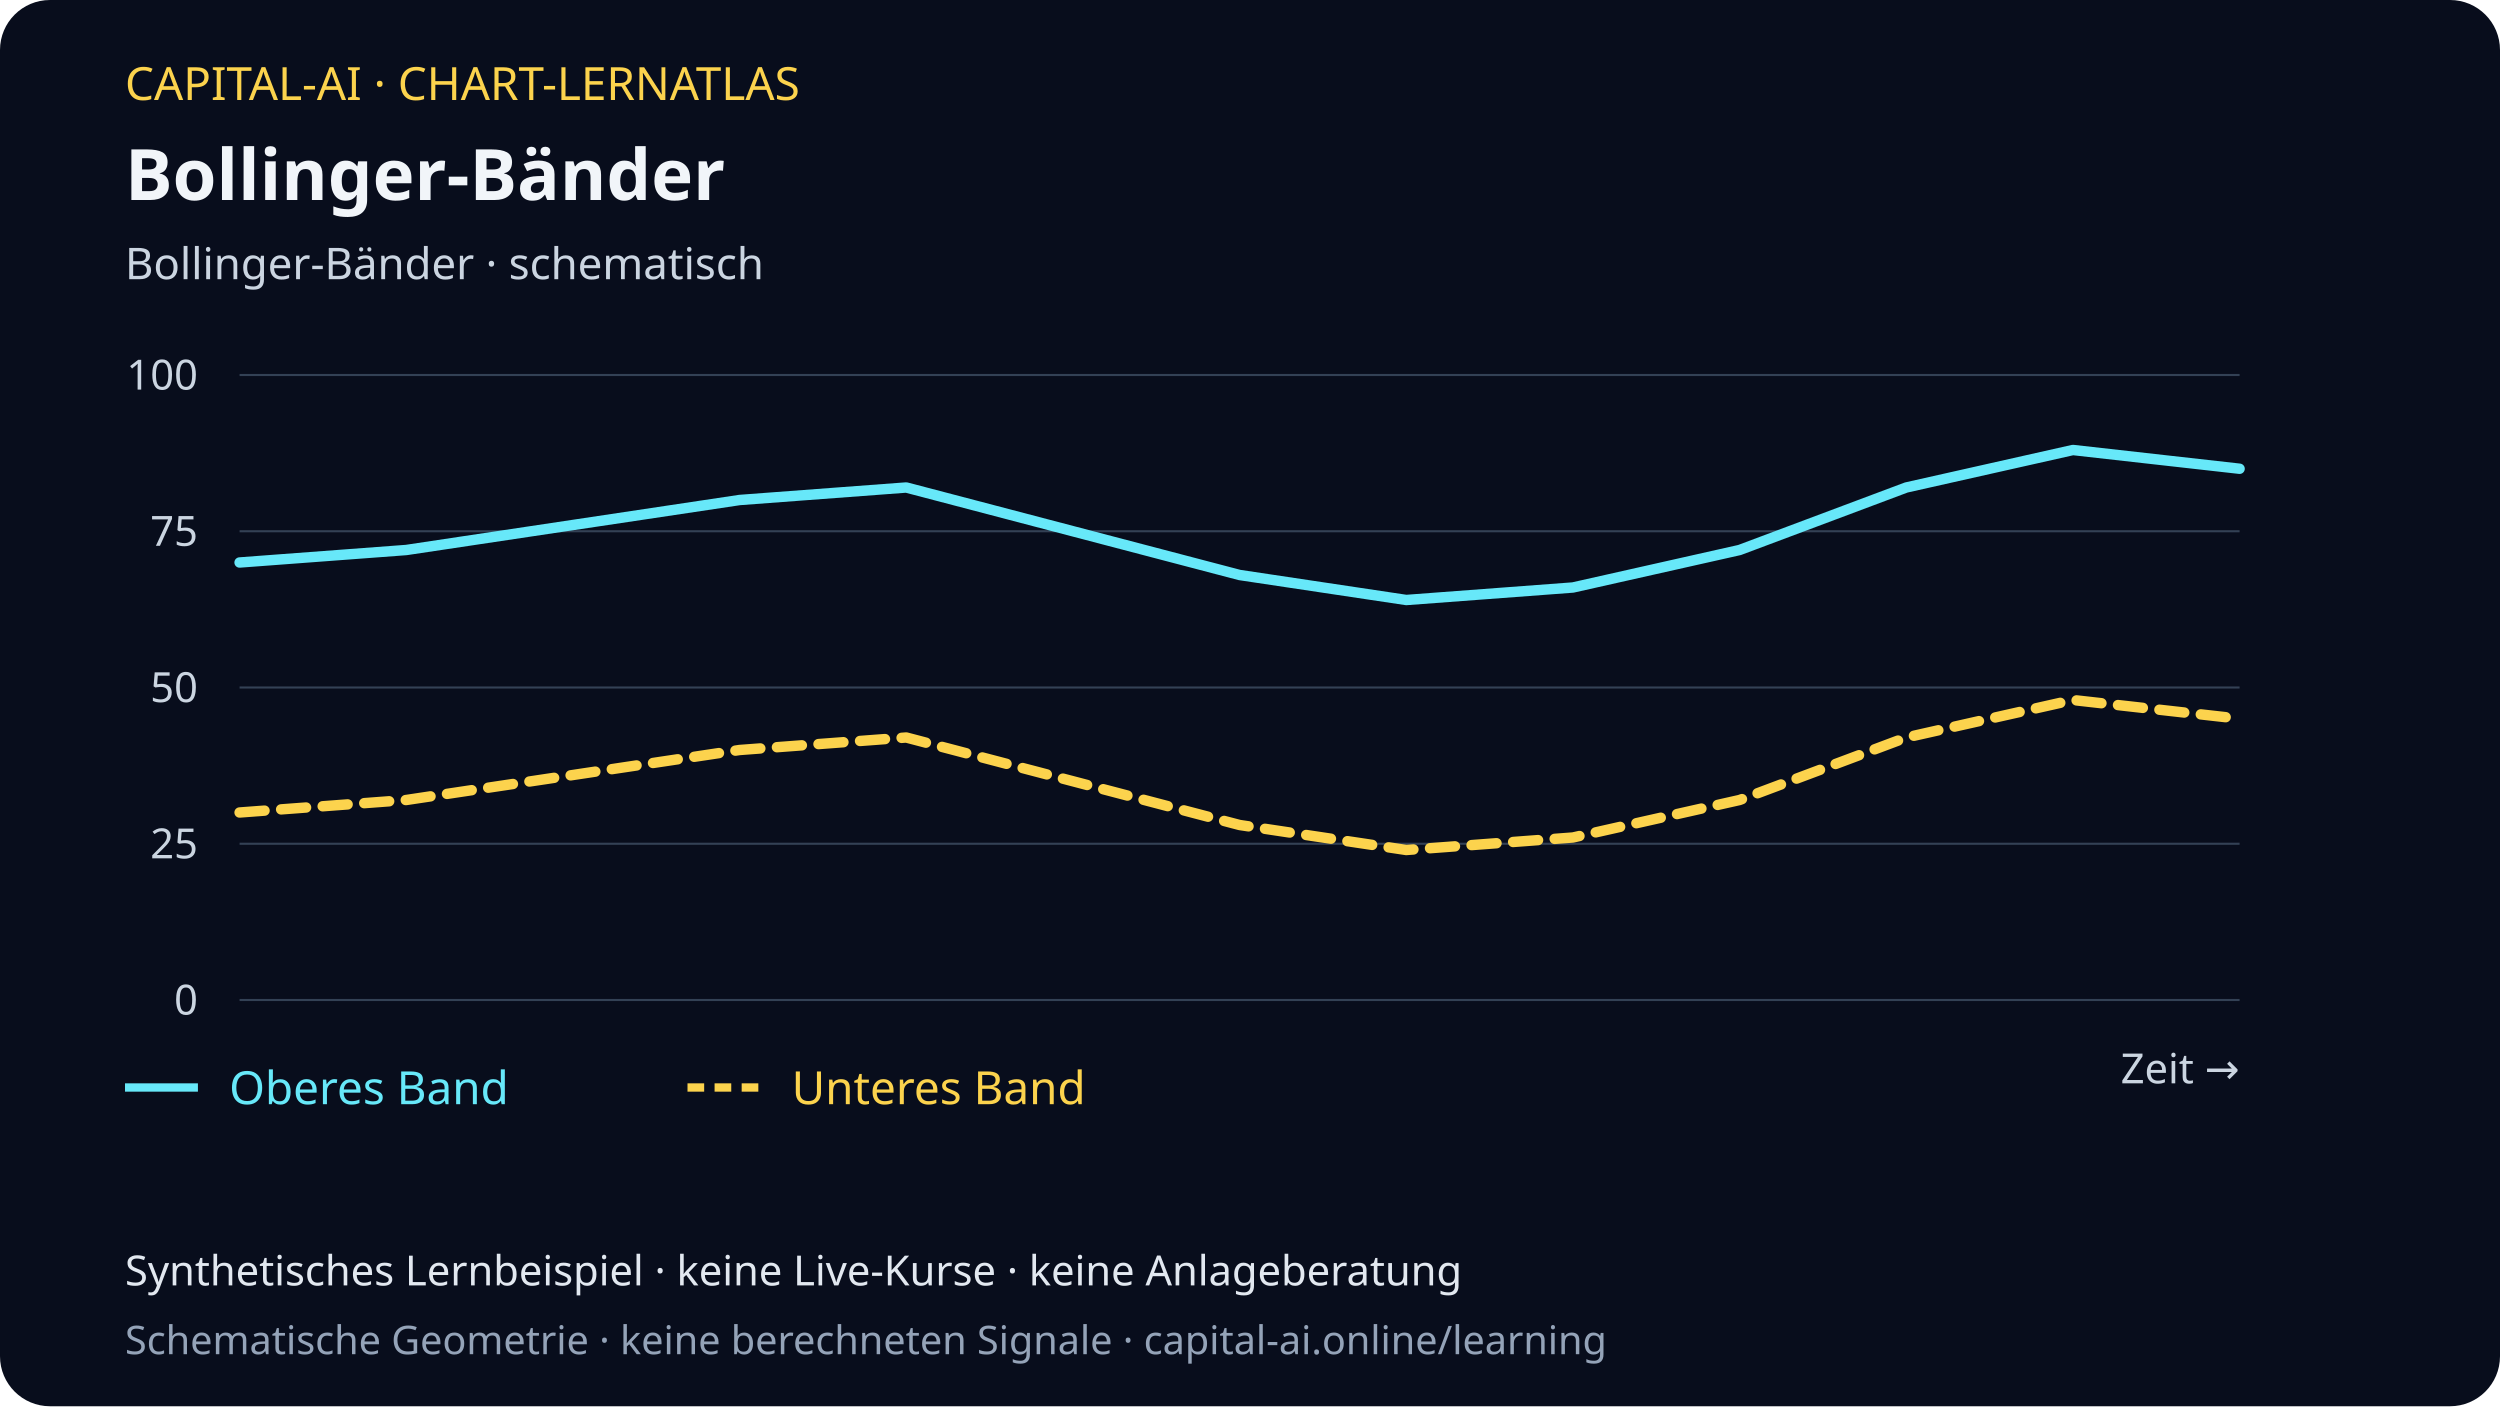
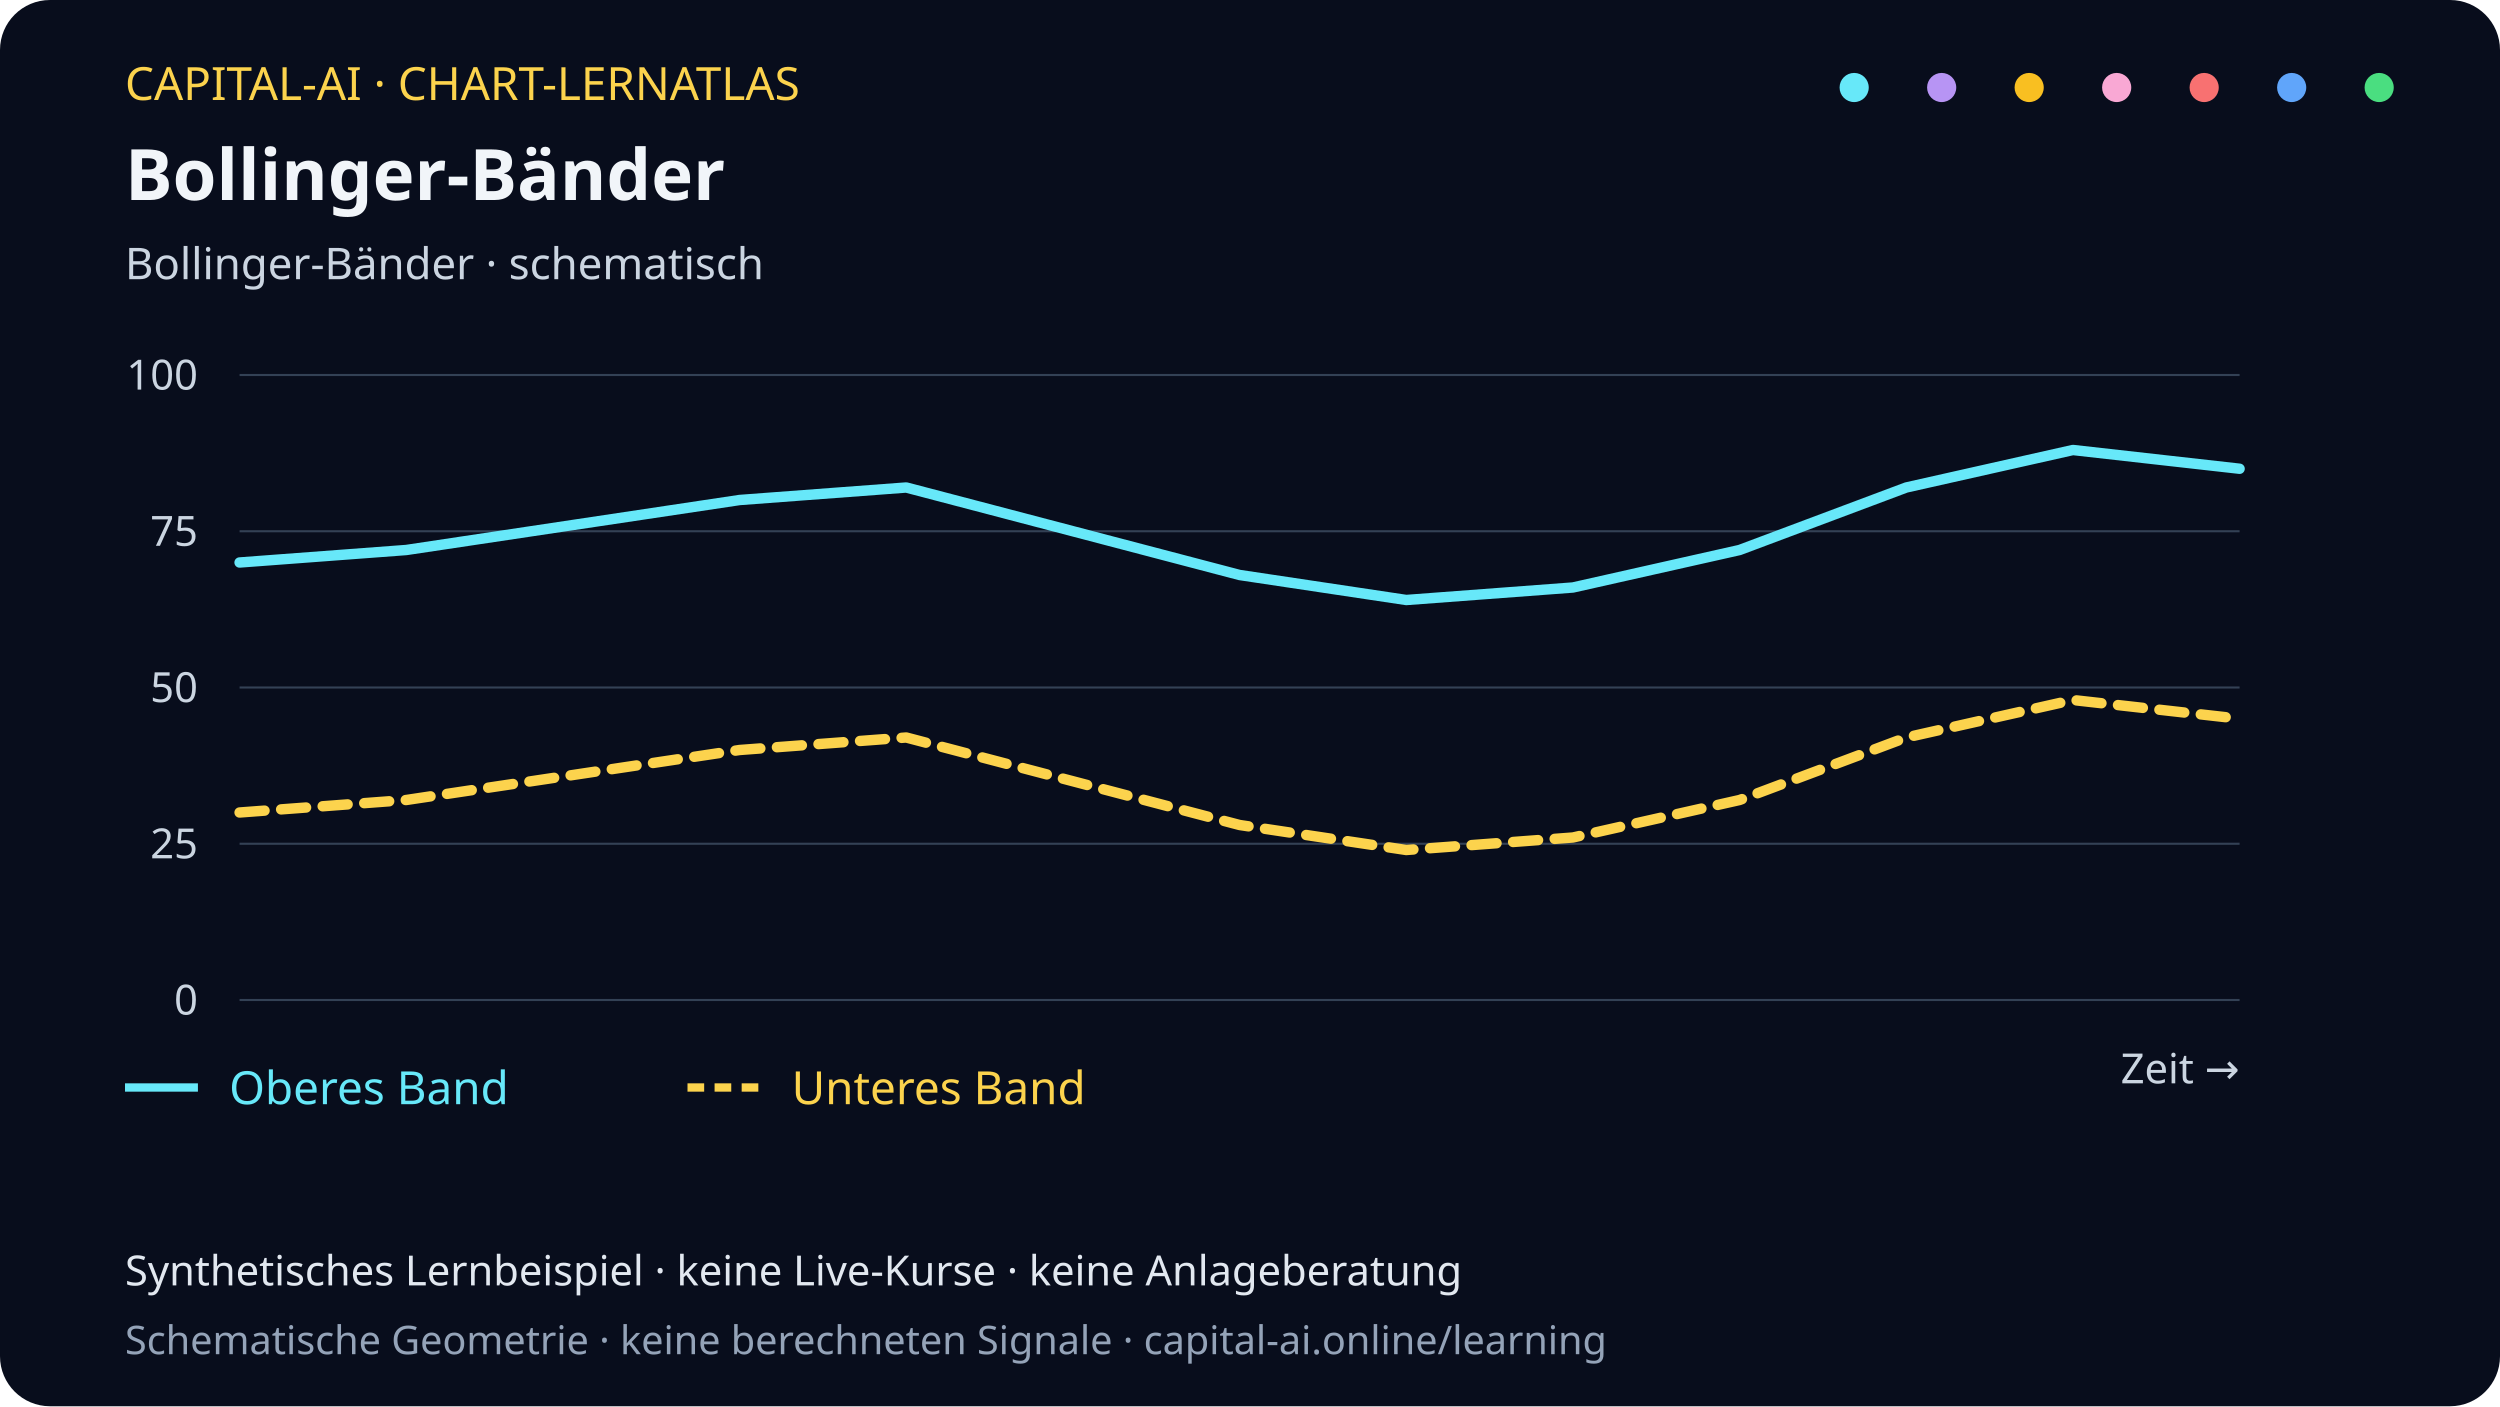
<svg xmlns="http://www.w3.org/2000/svg" viewBox="0 0 1200 675" role="img" aria-label="Bollinger-Bänder. Bollinger-Bänder liegen in einem festgelegten Standardabweichungsabstand um einen gleitenden Durchschnitt. Engere Bänder zeigen geringere beobachtete Streuung. Synthetisches Lernbeispiel · keine Live-Kurse · keine Anlageberatung" class="h-auto w-full rounded-xl">
  <rect width="1200" height="675" rx="24" fill="#080d1c" />
+   <g aria-hidden="true" data-universe-spectrum="CAPITAL_AI_UNIVERSE@1">
+     <circle cx="890" cy="42" r="7" fill="#67E8F9" />
+     <circle cx="932" cy="42" r="7" fill="#B794F4" />
+     <circle cx="974" cy="42" r="7" fill="#F9BF21" />
+     <circle cx="1016" cy="42" r="7" fill="#F9A8D4" />
+     <circle cx="1058" cy="42" r="7" fill="#F87171" />
+     <circle cx="1100" cy="42" r="7" fill="#60A5FA" />
+     <circle cx="1142" cy="42" r="7" fill="#4ADE80" />
+   </g>
  <g font-family="system-ui, sans-serif">
    <text x="60" y="48" fill="#fcd34d" font-size="22">CAPITAL-AI · CHART-LERNATLAS</text>
    <text x="60" y="96" fill="#f1f5f9" font-size="34" font-weight="700">Bollinger-Bänder</text>
    <text x="60" y="134" fill="#cbd5e1" font-size="21">Bollinger-Bänder · schematisch</text>
    <g>
      <line x1="115" x2="1075" y1="480" y2="480" stroke="#334155" />
      <text x="95" y="487" text-anchor="end" fill="#cbd5e1" font-size="20">0</text>
    </g>
    <g>
      <line x1="115" x2="1075" y1="405" y2="405" stroke="#334155" />
      <text x="95" y="412" text-anchor="end" fill="#cbd5e1" font-size="20">25</text>
    </g>
    <g>
      <line x1="115" x2="1075" y1="330" y2="330" stroke="#334155" />
      <text x="95" y="337" text-anchor="end" fill="#cbd5e1" font-size="20">50</text>
    </g>
    <g>
      <line x1="115" x2="1075" y1="255" y2="255" stroke="#334155" />
      <text x="95" y="262" text-anchor="end" fill="#cbd5e1" font-size="20">75</text>
    </g>
    <g>
      <line x1="115" x2="1075" y1="180" y2="180" stroke="#334155" />
      <text x="95" y="187" text-anchor="end" fill="#cbd5e1" font-size="20">100</text>
    </g>
    <g>
      <polyline points="115,270 195,264 275,252 355,240 435,234 515,255 595,276 675,288 755,282 835,264 915,234 995,216 1075,225" fill="none" stroke="#67e8f9" stroke-width="5" stroke-linejoin="round" stroke-linecap="round" />
      <line x1="60" x2="95" y1="522" y2="522" stroke="#67e8f9" stroke-width="4" />
      <text x="110" y="530" fill="#67e8f9" font-size="22">Oberes Band</text>
    </g>
    <g>
      <polyline points="115,390 195,384 275,372 355,360 435,354 515,375 595,396 675,408 755,402 835,384 915,354 995,336 1075,345" fill="none" stroke="#fcd34d" stroke-width="5" stroke-linejoin="round" stroke-linecap="round" stroke-dasharray="12 8" />
      <line x1="330" x2="365" y1="522" y2="522" stroke="#fcd34d" stroke-width="4" stroke-dasharray="8 5" />
      <text x="380" y="530" fill="#fcd34d" font-size="22">Unteres Band</text>
    </g>
    <text x="1075" y="520" text-anchor="end" fill="#cbd5e1" font-size="20">Zeit →</text>
    <text x="60" y="617" fill="#e2e8f0" font-size="20">Synthetisches Lernbeispiel · keine Live-Kurse · keine Anlageberatung</text>
    <text x="60" y="650" fill="#94a3b8" font-size="19">Schematische Geometrie · keine berechneten Signale · capital-ai.online/learning</text>
  </g>
</svg>
